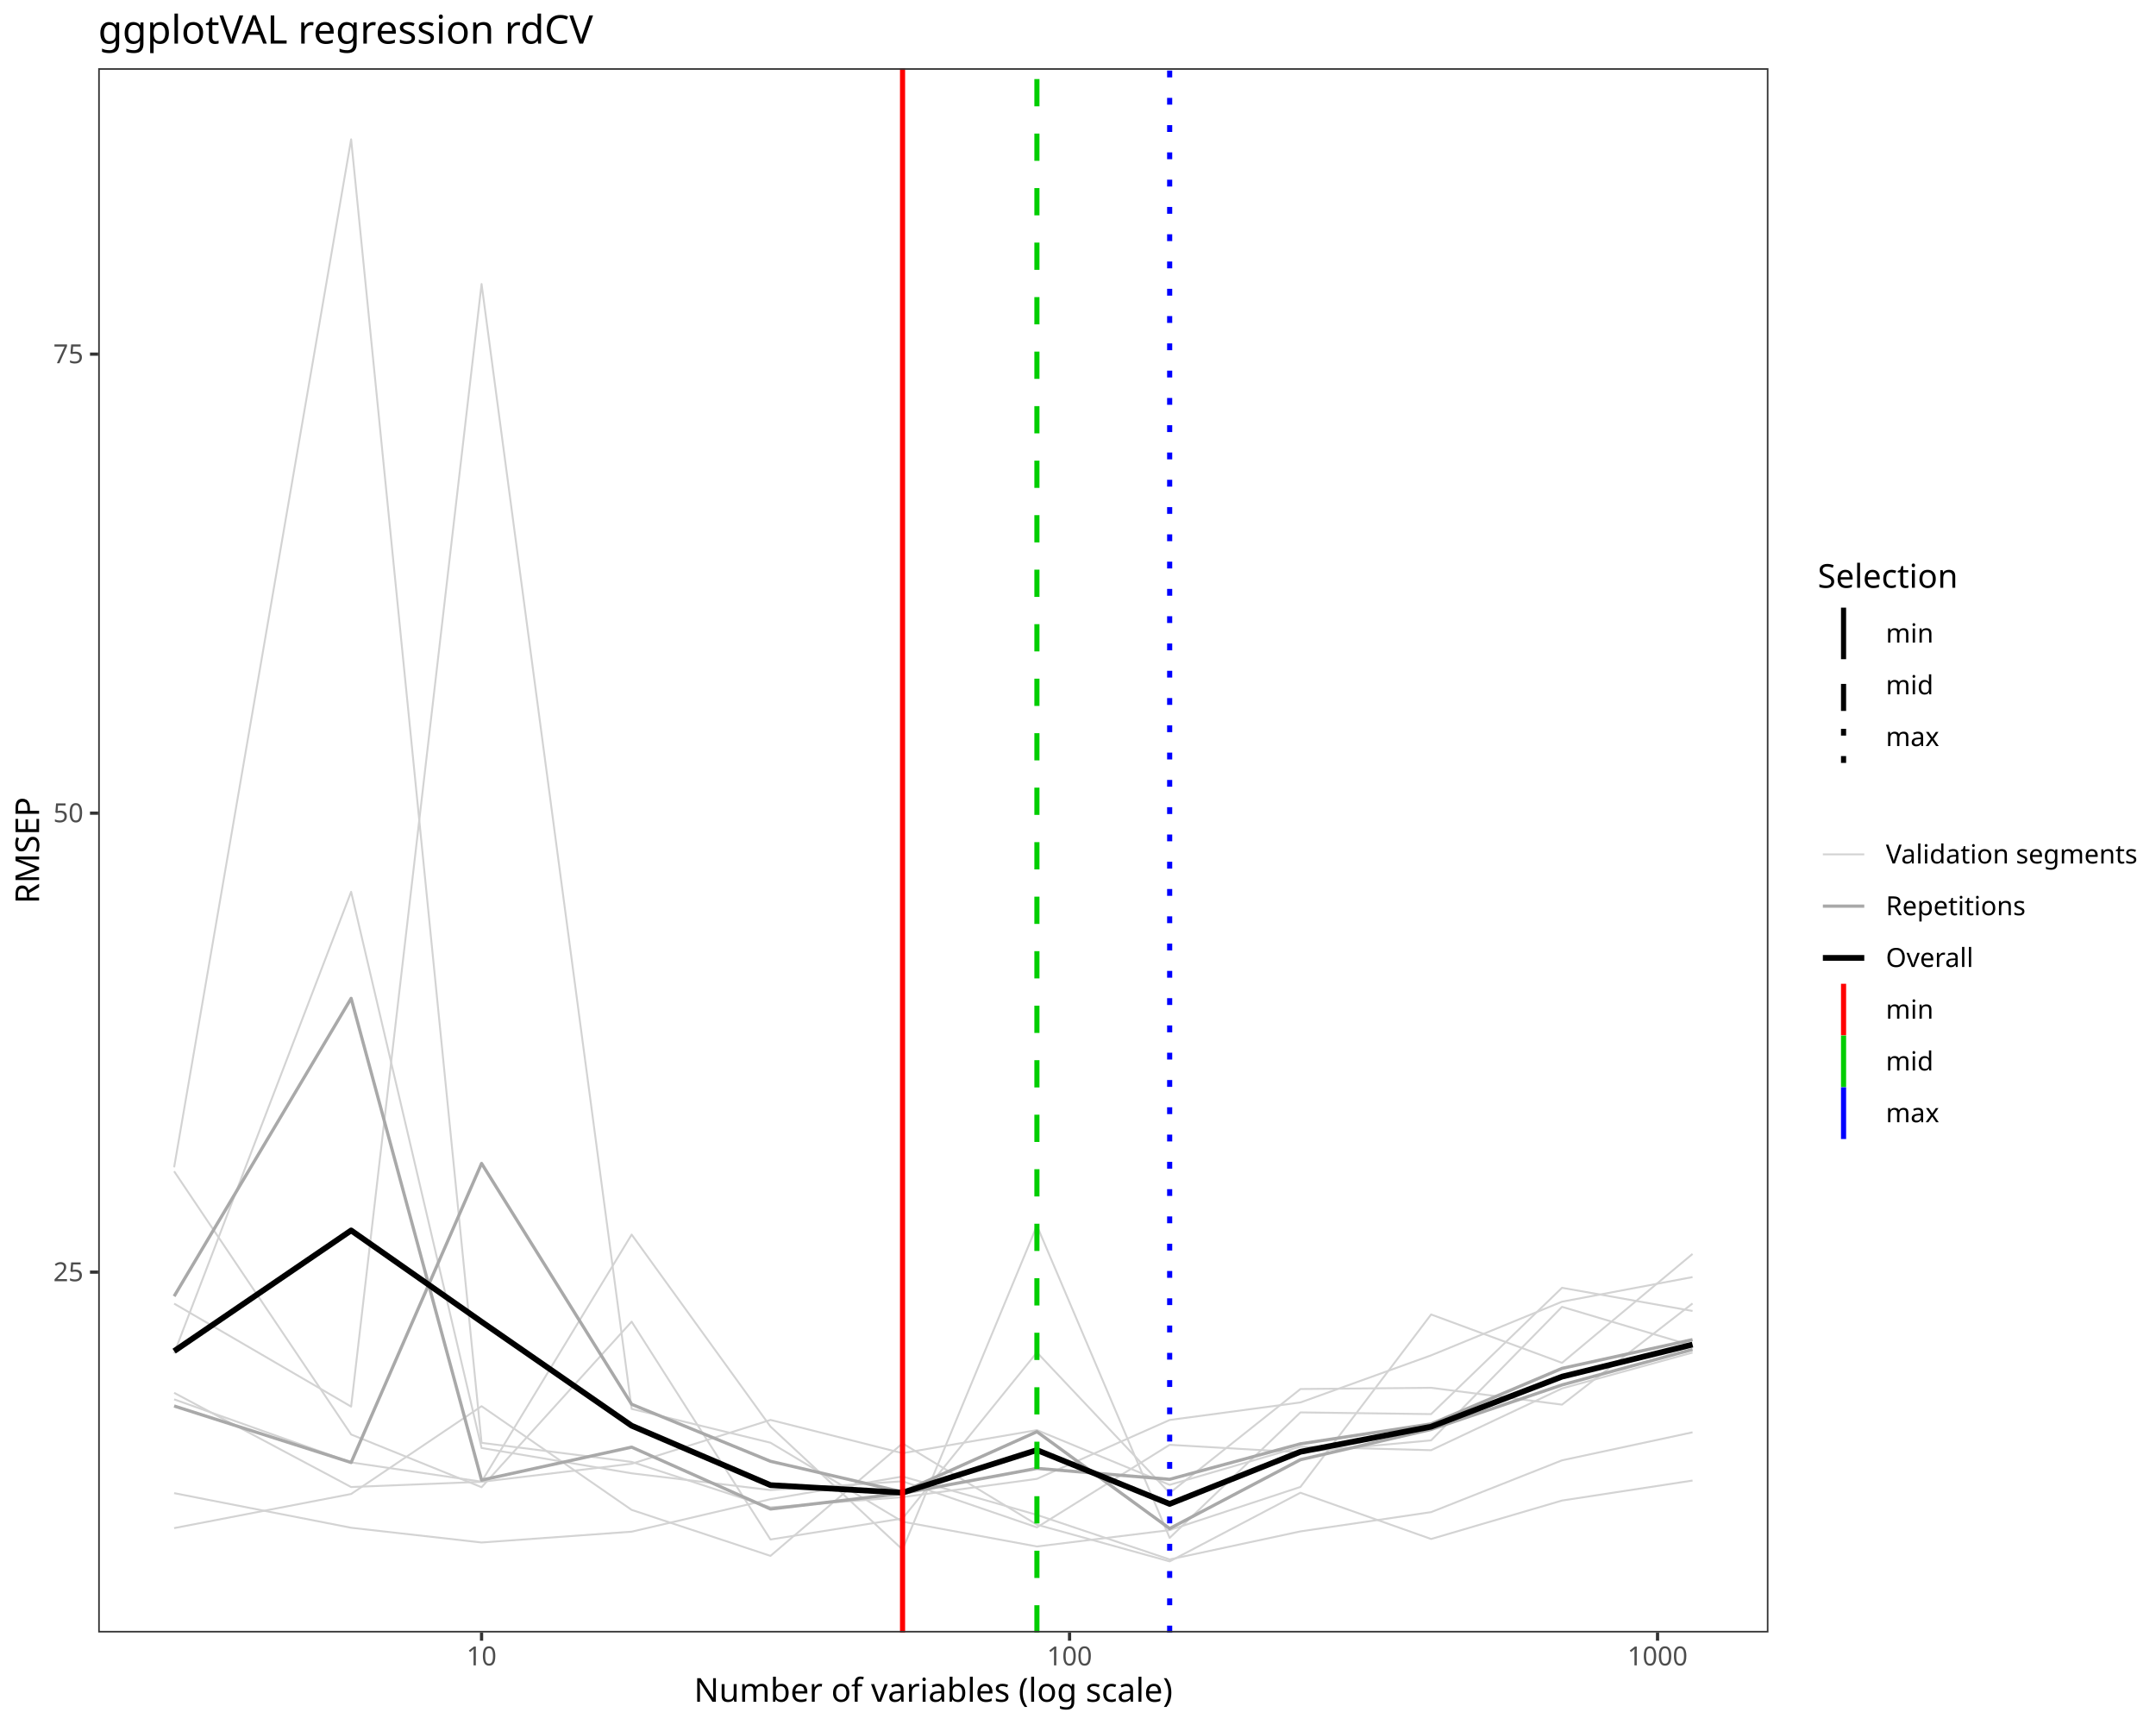
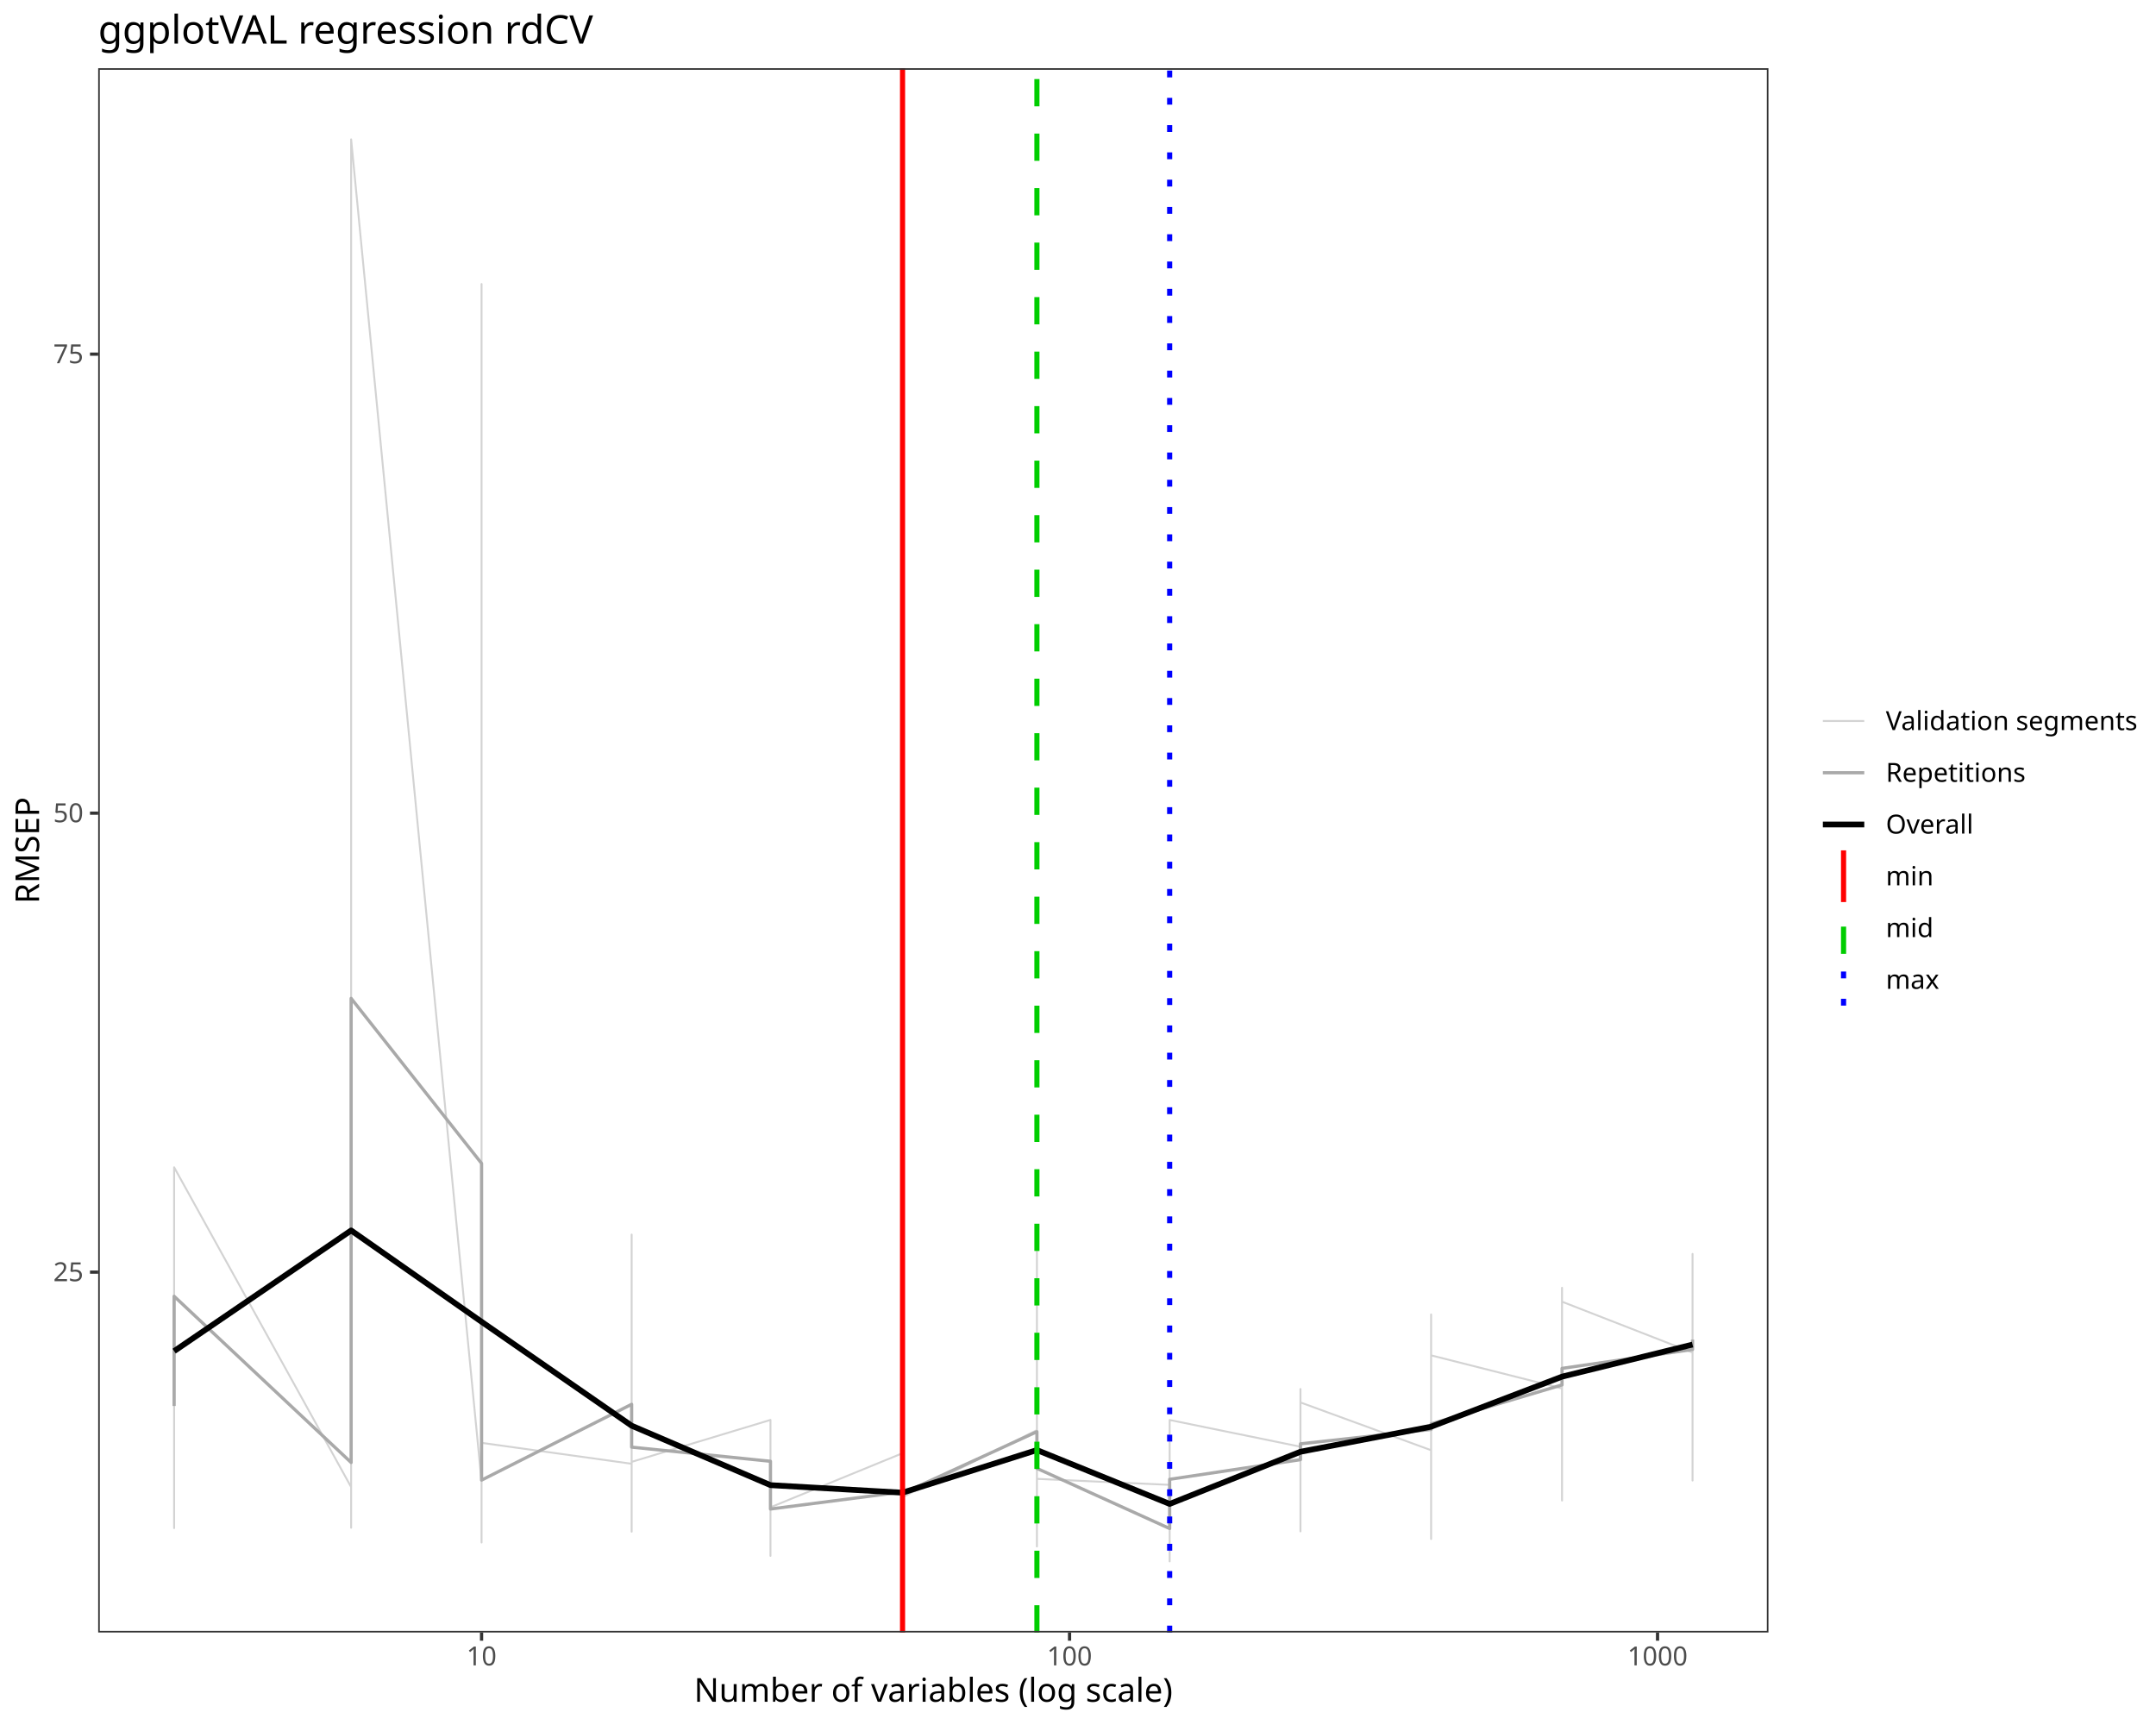
<svg xmlns="http://www.w3.org/2000/svg" class="svglite" data-engine-version="2.0" width="720.00pt" height="576.00pt" viewBox="0 0 720.00 576.00">
  <defs>
    <style type="text/css">
    .svglite line, .svglite polyline, .svglite polygon, .svglite path, .svglite rect, .svglite circle {
      fill: none;
      stroke: #000000;
      stroke-linecap: round;
      stroke-linejoin: round;
      stroke-miterlimit: 10.00;
    }
  </style>
  </defs>
  <rect width="100%" height="100%" style="stroke: none; fill: #FFFFFF;" />
  <defs>
    <clipPath id="cpMC4wMHw3MjAuMDB8MC4wMHw1NzYuMDA=">
      <rect x="0.00" y="0.00" width="720.00" height="576.00" />
    </clipPath>
  </defs>
  <g clip-path="url(#cpMC4wMHw3MjAuMDB8MC4wMHw1NzYuMDA=)">
    <rect x="0.00" y="0.00" width="720.00" height="576.00" style="stroke-width: 1.07; stroke: #FFFFFF; fill: #FFFFFF;" />
  </g>
  <defs>
    <clipPath id="cpMzIuNzl8NTkwLjU5fDIyLjc4fDU0NS4xMQ==">
      <rect x="32.79" y="22.78" width="557.79" height="522.33" />
    </clipPath>
  </defs>
  <g clip-path="url(#cpMzIuNzl8NTkwLjU5fDIyLjc4fDU0NS4xMQ==)">
    <rect x="32.79" y="22.78" width="557.79" height="522.33" style="stroke-width: 1.07; stroke: none; fill: #FFFFFF;" />
-     <polyline points="58.15,465.08 117.26,496.54 160.82,494.80 210.94,488.77 257.30,474.13 301.41,485.24 346.28,477.53 390.61,495.81 434.29,483.07 477.92,484.24 521.64,463.62 565.23,451.64 " style="stroke-width: 0.64; stroke: #D3D3D3; stroke-linecap: butt;" />
-     <polyline points="58.15,467.26 117.26,488.32 160.82,494.75 210.94,412.24 257.30,476.35 301.41,517.43 346.28,409.26 390.61,513.52 434.29,471.62 477.92,472.19 521.64,430.01 565.23,437.75 " style="stroke-width: 0.64; stroke: #D3D3D3; stroke-linecap: butt;" />
-     <polyline points="58.15,510.26 117.26,498.86 160.82,469.55 210.94,504.17 257.30,519.53 301.41,481.95 346.28,509.11 390.61,521.37 434.29,498.44 477.92,513.89 521.64,501.05 565.23,494.37 " style="stroke-width: 0.64; stroke: #D3D3D3; stroke-linecap: butt;" />
-     <polyline points="58.15,435.30 117.26,469.68 160.82,94.84 210.94,470.45 257.30,481.74 301.41,508.11 346.28,516.39 390.61,510.92 434.29,496.50 477.92,438.92 521.64,455.07 565.23,418.70 " style="stroke-width: 0.64; stroke: #D3D3D3; stroke-linecap: butt;" />
-     <polyline points="58.15,451.90 117.26,297.79 160.82,483.50 210.94,491.96 257.30,497.55 301.41,494.62 346.28,510.01 390.61,482.44 434.29,484.97 477.92,480.96 521.64,436.37 565.23,449.36 " style="stroke-width: 0.64; stroke: #D3D3D3; stroke-linecap: butt;" />
-     <polyline points="58.15,391.11 117.26,478.99 160.82,496.60 210.94,441.32 257.30,514.06 301.41,507.04 346.28,451.59 390.61,498.53 434.29,463.81 477.92,463.40 521.64,469.03 565.23,435.24 " style="stroke-width: 0.64; stroke: #D3D3D3; stroke-linecap: butt;" />
-     <polyline points="58.15,498.58 117.26,510.14 160.82,515.06 210.94,511.45 257.30,500.60 301.41,493.02 346.28,505.84 390.61,520.72 434.29,511.35 477.92,504.92 521.64,487.62 565.23,478.26 " style="stroke-width: 0.64; stroke: #D3D3D3; stroke-linecap: butt;" />
-     <polyline points="58.15,389.77 117.26,46.53 160.82,481.78 210.94,488.14 257.30,503.31 301.41,499.91 346.28,493.81 390.61,474.15 434.29,468.29 477.92,452.57 521.64,434.65 565.23,426.43 " style="stroke-width: 0.64; stroke: #D3D3D3; stroke-linecap: butt;" />
-     <polyline points="58.15,469.48 117.26,488.35 160.82,388.48 210.94,468.91 257.30,487.94 301.41,498.18 346.28,478.07 390.61,510.40 434.29,487.41 477.92,477.31 521.64,462.44 565.23,450.61 " style="stroke-width: 1.07; stroke: #A9A9A9; stroke-linecap: butt;" />
-     <polyline points="58.15,432.84 117.26,333.36 160.82,494.23 210.94,483.22 257.30,503.88 301.41,498.65 346.28,490.31 390.61,493.96 434.29,482.11 477.92,475.46 521.64,456.92 565.23,447.32 " style="stroke-width: 1.07; stroke: #A9A9A9; stroke-linecap: butt;" />
+     <polyline points="58.15,465.08 58.15,467.26 58.15,510.26 58.15,435.30 58.15,451.90 58.15,391.11 58.15,498.58 58.15,389.77 117.26,496.54 117.26,488.32 117.26,498.86 117.26,469.68 117.26,297.79 117.26,478.99 117.26,510.14 117.26,46.53 160.82,494.80 160.82,494.75 160.82,469.55 160.82,94.84 160.82,483.50 160.82,496.60 160.82,515.06 160.82,481.78 210.94,488.77 210.94,412.24 210.94,504.17 210.94,470.45 210.94,491.96 210.94,441.32 210.94,511.45 210.94,488.14 257.30,474.13 257.30,476.35 257.30,519.53 257.30,481.74 257.30,497.55 257.30,514.06 257.30,500.60 257.30,503.31 301.41,485.24 301.41,517.43 301.41,481.95 301.41,508.11 301.41,494.62 301.41,507.04 301.41,493.02 301.41,499.91 346.28,477.53 346.28,409.26 346.28,509.11 346.28,516.39 346.28,510.01 346.28,451.59 346.28,505.84 346.28,493.81 390.61,495.81 390.61,513.52 390.61,521.37 390.61,510.92 390.61,482.44 390.61,498.53 390.61,520.72 390.61,474.15 434.29,483.07 434.29,471.62 434.29,498.44 434.29,496.50 434.29,484.97 434.29,463.81 434.29,511.35 434.29,468.29 477.92,484.24 477.92,472.19 477.92,513.89 477.92,438.92 477.92,480.96 477.92,463.40 477.92,504.92 477.92,452.57 521.64,463.62 521.64,430.01 521.64,501.05 521.64,455.07 521.64,436.37 521.64,469.03 521.64,487.62 521.64,434.65 565.23,451.64 565.23,437.75 565.23,494.37 565.23,418.70 565.23,449.36 565.23,435.24 565.23,478.26 565.23,426.43 " style="stroke-width: 0.64; stroke: #D3D3D3; stroke-linecap: butt;" />
+     <polyline points="58.15,469.48 58.15,432.84 117.26,488.35 117.26,333.36 160.82,388.48 160.82,494.23 210.94,468.91 210.94,483.22 257.30,487.94 257.30,503.88 301.41,498.18 301.41,498.65 346.28,478.07 346.28,490.31 390.61,510.40 390.61,493.96 434.29,487.41 434.29,482.11 477.92,477.31 477.92,475.46 521.64,462.44 521.64,456.92 565.23,450.61 565.23,447.32 " style="stroke-width: 1.07; stroke: #A9A9A9; stroke-linecap: butt;" />
    <polyline points="58.15,451.16 117.26,410.86 160.82,441.36 210.94,476.06 257.30,495.91 301.41,498.42 346.28,484.19 390.61,502.18 434.29,484.76 477.92,476.39 521.64,459.68 565.23,448.97 " style="stroke-width: 1.92; stroke-linecap: butt;" />
    <line x1="301.41" y1="545.11" x2="301.41" y2="22.78" style="stroke-width: 1.71; stroke: #FF0000; stroke-linecap: butt;" />
    <line x1="346.28" y1="545.11" x2="346.28" y2="22.78" style="stroke-width: 1.71; stroke: #00CD00; stroke-dasharray: 9.10,9.10; stroke-linecap: butt;" />
    <line x1="390.61" y1="545.11" x2="390.61" y2="22.78" style="stroke-width: 1.71; stroke: #0000FF; stroke-dasharray: 2.28,6.83; stroke-linecap: butt;" />
    <rect x="32.79" y="22.78" width="557.79" height="522.33" style="stroke-width: 1.07; stroke: #333333;" />
  </g>
  <g clip-path="url(#cpMC4wMHw3MjAuMDB8MC4wMHw1NzYuMDA=)">
    <text x="27.86" y="427.81" text-anchor="end" style="font-size: 8.80px; fill: #4D4D4D; font-family: sans;" textLength="9.79px" lengthAdjust="spacingAndGlyphs">25</text>
    <text x="27.86" y="274.55" text-anchor="end" style="font-size: 8.80px; fill: #4D4D4D; font-family: sans;" textLength="9.79px" lengthAdjust="spacingAndGlyphs">50</text>
    <text x="27.86" y="121.29" text-anchor="end" style="font-size: 8.80px; fill: #4D4D4D; font-family: sans;" textLength="9.79px" lengthAdjust="spacingAndGlyphs">75</text>
    <polyline points="30.05,424.78 32.79,424.78 " style="stroke-width: 1.07; stroke: #333333; stroke-linecap: butt;" />
    <polyline points="30.05,271.52 32.79,271.52 " style="stroke-width: 1.07; stroke: #333333; stroke-linecap: butt;" />
    <polyline points="30.05,118.26 32.79,118.26 " style="stroke-width: 1.07; stroke: #333333; stroke-linecap: butt;" />
    <polyline points="160.82,547.85 160.82,545.11 " style="stroke-width: 1.07; stroke: #333333; stroke-linecap: butt;" />
    <polyline points="357.18,547.85 357.18,545.11 " style="stroke-width: 1.07; stroke: #333333; stroke-linecap: butt;" />
    <polyline points="553.54,547.85 553.54,545.11 " style="stroke-width: 1.07; stroke: #333333; stroke-linecap: butt;" />
    <text x="160.82" y="556.10" text-anchor="middle" style="font-size: 8.80px; fill: #4D4D4D; font-family: sans;" textLength="9.79px" lengthAdjust="spacingAndGlyphs">10</text>
    <text x="357.18" y="556.10" text-anchor="middle" style="font-size: 8.80px; fill: #4D4D4D; font-family: sans;" textLength="14.68px" lengthAdjust="spacingAndGlyphs">100</text>
    <text x="553.54" y="556.10" text-anchor="middle" style="font-size: 8.80px; fill: #4D4D4D; font-family: sans;" textLength="19.58px" lengthAdjust="spacingAndGlyphs">1000</text>
    <text x="311.69" y="568.24" text-anchor="middle" style="font-size: 11.00px; font-family: sans;" textLength="152.25px" lengthAdjust="spacingAndGlyphs">Number of variables (log scale)</text>
    <text transform="translate(13.05,283.95) rotate(-90)" text-anchor="middle" style="font-size: 11.00px; font-family: sans;" textLength="39.13px" lengthAdjust="spacingAndGlyphs">RMSEP</text>
-     <rect x="601.54" y="182.08" width="56.22" height="78.13" style="stroke-width: 1.07; stroke: none; fill: #FFFFFF;" />
-     <text x="607.02" y="196.27" style="font-size: 11.00px; font-family: sans;" textLength="45.26px" lengthAdjust="spacingAndGlyphs">Selection</text>
-     <rect x="607.02" y="202.90" width="17.28" height="17.28" style="stroke-width: 1.07; stroke: none; fill: #FFFFFF;" />
-     <line x1="615.66" y1="220.18" x2="615.66" y2="202.90" style="stroke-width: 1.71; stroke-linecap: butt;" />
-     <rect x="607.02" y="220.18" width="17.28" height="17.28" style="stroke-width: 1.07; stroke: none; fill: #FFFFFF;" />
-     <line x1="615.66" y1="237.46" x2="615.66" y2="220.18" style="stroke-width: 1.71; stroke-dasharray: 9.10,9.10; stroke-linecap: butt;" />
-     <rect x="607.02" y="237.46" width="17.28" height="17.28" style="stroke-width: 1.07; stroke: none; fill: #FFFFFF;" />
-     <line x1="615.66" y1="254.74" x2="615.66" y2="237.46" style="stroke-width: 1.71; stroke-dasharray: 2.28,6.83; stroke-linecap: butt;" />
-     <text x="629.78" y="214.56" style="font-size: 8.80px; font-family: sans;" textLength="14.18px" lengthAdjust="spacingAndGlyphs">min</text>
-     <text x="629.78" y="231.84" style="font-size: 8.80px; font-family: sans;" textLength="14.18px" lengthAdjust="spacingAndGlyphs">mid</text>
-     <text x="629.78" y="249.12" style="font-size: 8.80px; font-family: sans;" textLength="16.63px" lengthAdjust="spacingAndGlyphs">max</text>
-     <rect x="601.54" y="271.17" width="112.98" height="114.64" style="stroke-width: 1.07; stroke: none; fill: #FFFFFF;" />
-     <rect x="607.02" y="276.65" width="17.28" height="17.28" style="stroke-width: 1.07; stroke: none; fill: #FFFFFF;" />
-     <line x1="608.75" y1="285.29" x2="622.58" y2="285.29" style="stroke-width: 0.64; stroke: #D3D3D3; stroke-linecap: butt;" />
-     <rect x="607.02" y="293.93" width="17.28" height="17.28" style="stroke-width: 1.07; stroke: none; fill: #FFFFFF;" />
-     <line x1="608.75" y1="302.57" x2="622.58" y2="302.57" style="stroke-width: 1.07; stroke: #A9A9A9; stroke-linecap: butt;" />
-     <rect x="607.02" y="311.21" width="17.28" height="17.28" style="stroke-width: 1.07; stroke: none; fill: #FFFFFF;" />
-     <line x1="608.75" y1="319.85" x2="622.58" y2="319.85" style="stroke-width: 1.92; stroke-linecap: butt;" />
-     <rect x="607.02" y="328.49" width="17.28" height="17.28" style="stroke-width: 1.07; stroke: none; fill: #FFFFFF;" />
-     <line x1="615.66" y1="345.77" x2="615.66" y2="328.49" style="stroke-width: 1.71; stroke: #FF0000; stroke-linecap: butt;" />
-     <rect x="607.02" y="345.77" width="17.28" height="17.28" style="stroke-width: 1.07; stroke: none; fill: #FFFFFF;" />
-     <line x1="615.66" y1="363.05" x2="615.66" y2="345.77" style="stroke-width: 1.71; stroke: #00CD00; stroke-linecap: butt;" />
-     <rect x="607.02" y="363.05" width="17.28" height="17.28" style="stroke-width: 1.07; stroke: none; fill: #FFFFFF;" />
-     <line x1="615.66" y1="380.33" x2="615.66" y2="363.05" style="stroke-width: 1.71; stroke: #0000FF; stroke-linecap: butt;" />
-     <text x="629.78" y="288.32" style="font-size: 8.80px; font-family: sans;" textLength="79.26px" lengthAdjust="spacingAndGlyphs">Validation segments</text>
-     <text x="629.78" y="305.60" style="font-size: 8.80px; font-family: sans;" textLength="44.03px" lengthAdjust="spacingAndGlyphs">Repetitions</text>
-     <text x="629.78" y="322.88" style="font-size: 8.80px; font-family: sans;" textLength="27.88px" lengthAdjust="spacingAndGlyphs">Overall</text>
-     <text x="629.78" y="340.16" style="font-size: 8.80px; font-family: sans;" textLength="14.18px" lengthAdjust="spacingAndGlyphs">min</text>
-     <text x="629.78" y="357.44" style="font-size: 8.80px; font-family: sans;" textLength="14.18px" lengthAdjust="spacingAndGlyphs">mid</text>
-     <text x="629.78" y="374.72" style="font-size: 8.80px; font-family: sans;" textLength="16.63px" lengthAdjust="spacingAndGlyphs">max</text>
+     <rect x="601.54" y="226.63" width="112.98" height="114.64" style="stroke-width: 1.07; stroke: none; fill: #FFFFFF;" />
+     <rect x="607.02" y="232.11" width="17.28" height="17.28" style="stroke-width: 1.07; stroke: none; fill: #FFFFFF;" />
+     <line x1="608.75" y1="240.75" x2="622.58" y2="240.75" style="stroke-width: 0.64; stroke: #D3D3D3; stroke-linecap: butt;" />
+     <rect x="607.02" y="249.39" width="17.28" height="17.28" style="stroke-width: 1.07; stroke: none; fill: #FFFFFF;" />
+     <line x1="608.75" y1="258.03" x2="622.58" y2="258.03" style="stroke-width: 1.07; stroke: #A9A9A9; stroke-linecap: butt;" />
+     <rect x="607.02" y="266.67" width="17.28" height="17.28" style="stroke-width: 1.07; stroke: none; fill: #FFFFFF;" />
+     <line x1="608.75" y1="275.31" x2="622.58" y2="275.31" style="stroke-width: 1.92; stroke-linecap: butt;" />
+     <rect x="607.02" y="283.95" width="17.28" height="17.28" style="stroke-width: 1.07; stroke: none; fill: #FFFFFF;" />
+     <line x1="615.66" y1="301.23" x2="615.66" y2="283.95" style="stroke-width: 1.71; stroke: #FF0000; stroke-linecap: butt;" />
+     <rect x="607.02" y="301.23" width="17.28" height="17.28" style="stroke-width: 1.07; stroke: none; fill: #FFFFFF;" />
+     <line x1="615.66" y1="318.51" x2="615.66" y2="301.23" style="stroke-width: 1.71; stroke: #00CD00; stroke-dasharray: 9.10,9.10; stroke-linecap: butt;" />
+     <rect x="607.02" y="318.51" width="17.28" height="17.28" style="stroke-width: 1.07; stroke: none; fill: #FFFFFF;" />
+     <line x1="615.66" y1="335.79" x2="615.66" y2="318.51" style="stroke-width: 1.71; stroke: #0000FF; stroke-dasharray: 2.28,6.83; stroke-linecap: butt;" />
+     <text x="629.78" y="243.78" style="font-size: 8.80px; font-family: sans;" textLength="79.26px" lengthAdjust="spacingAndGlyphs">Validation segments</text>
+     <text x="629.78" y="261.06" style="font-size: 8.80px; font-family: sans;" textLength="44.03px" lengthAdjust="spacingAndGlyphs">Repetitions</text>
+     <text x="629.78" y="278.34" style="font-size: 8.80px; font-family: sans;" textLength="27.88px" lengthAdjust="spacingAndGlyphs">Overall</text>
+     <text x="629.78" y="295.62" style="font-size: 8.80px; font-family: sans;" textLength="14.18px" lengthAdjust="spacingAndGlyphs">min</text>
+     <text x="629.78" y="312.90" style="font-size: 8.80px; font-family: sans;" textLength="14.18px" lengthAdjust="spacingAndGlyphs">mid</text>
+     <text x="629.78" y="330.18" style="font-size: 8.80px; font-family: sans;" textLength="16.63px" lengthAdjust="spacingAndGlyphs">max</text>
    <text x="32.79" y="14.56" style="font-size: 13.20px; font-family: sans;" textLength="159.98px" lengthAdjust="spacingAndGlyphs">ggplotVAL regression rdCV</text>
  </g>
</svg>
